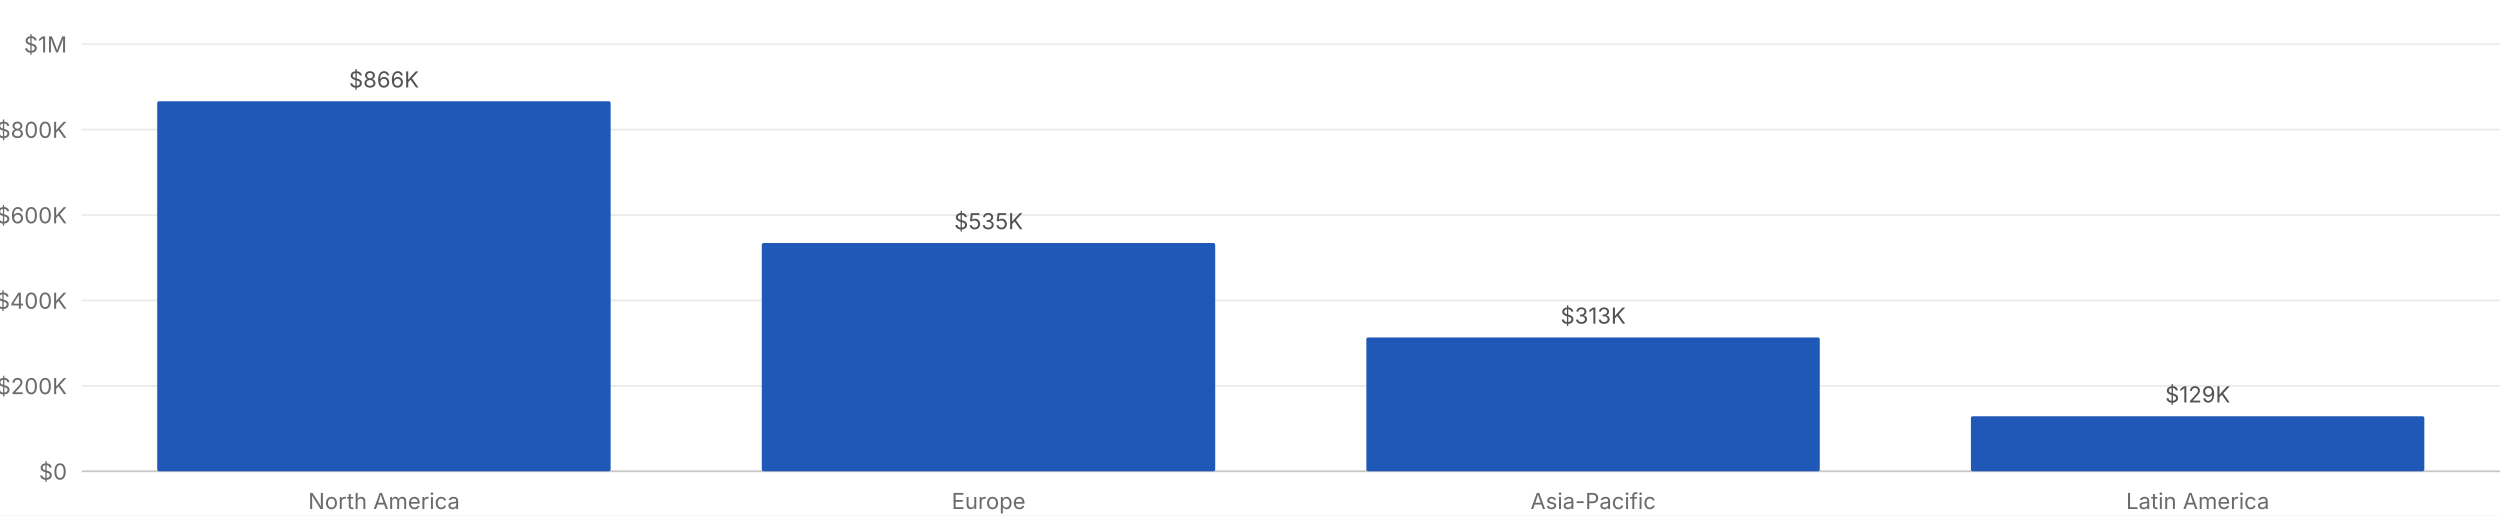
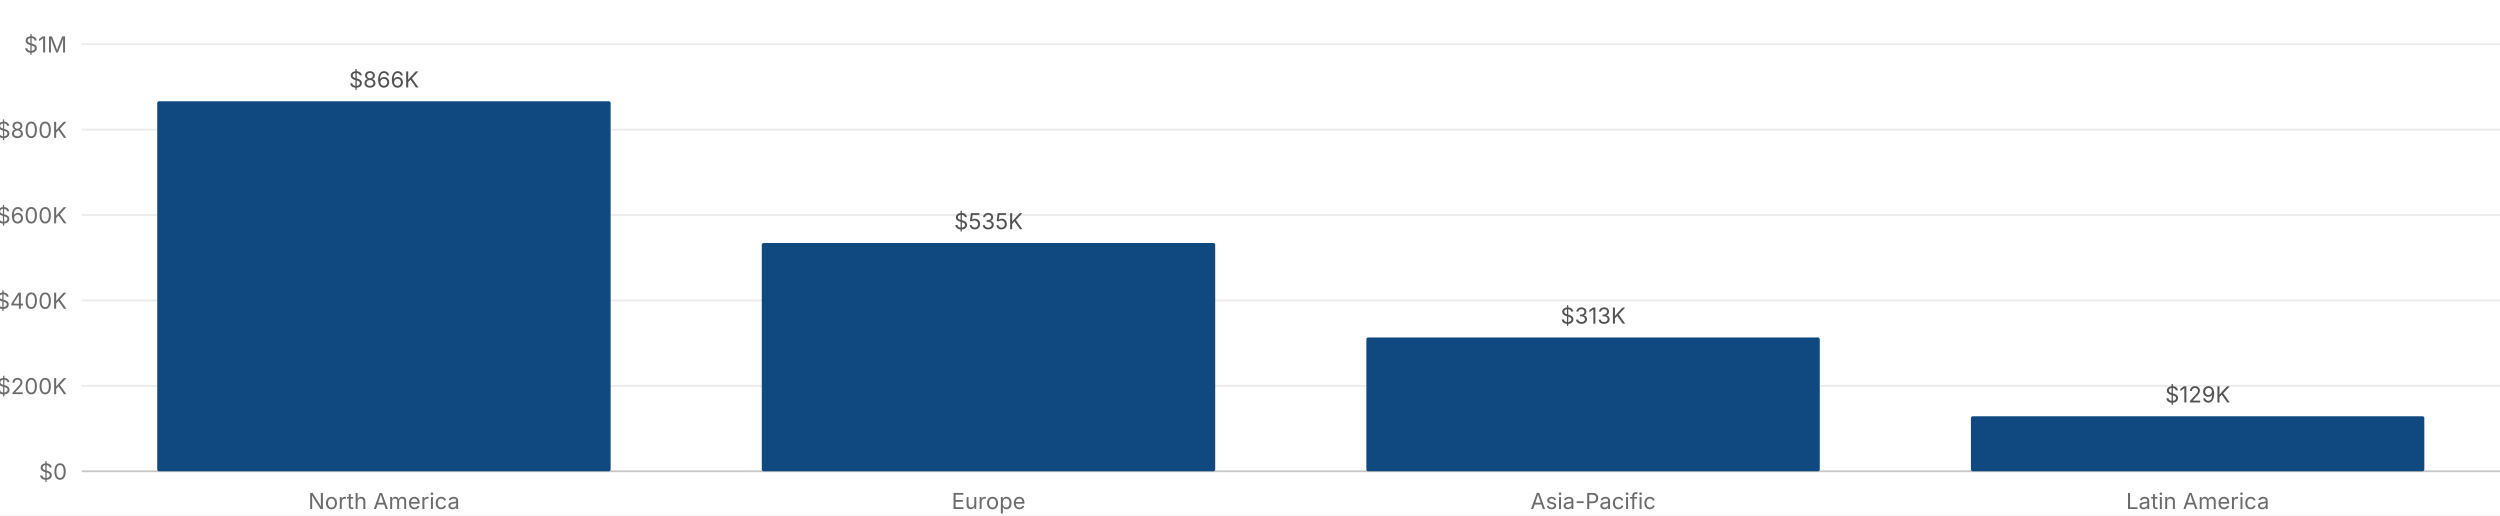
<svg xmlns="http://www.w3.org/2000/svg" font-family="IBM Plex Sans, system-ui, -apple-system, &quot;Segoe UI&quot;, sans-serif" width="1358" height="280" viewBox="0 0 1358 280" role="img" aria-label="North America brings in almost half of revenue" data-hm-kind="bar" data-hm-o="v" data-hm-band="44.4,1358,4" data-hm-plot="44.4,24,1358,256">
  <rect width="1358" height="280" fill="#ffffff" />
  <line x1="44.4" y1="256" x2="1358" y2="256" stroke="#c7c7c7" />
  <text x="36.4" y="260.5" font-size="12" text-anchor="end" fill="#6b6b6b">$0</text>
  <line x1="44.4" y1="209.6" x2="1358" y2="209.6" stroke="#ebebeb" />
  <text x="36.4" y="214.1" font-size="12" text-anchor="end" fill="#6b6b6b">$200K</text>
  <line x1="44.4" y1="163.2" x2="1358" y2="163.2" stroke="#ebebeb" />
  <text x="36.4" y="167.7" font-size="12" text-anchor="end" fill="#6b6b6b">$400K</text>
  <line x1="44.4" y1="116.8" x2="1358" y2="116.8" stroke="#ebebeb" />
  <text x="36.4" y="121.3" font-size="12" text-anchor="end" fill="#6b6b6b">$600K</text>
  <line x1="44.4" y1="70.4" x2="1358" y2="70.4" stroke="#ebebeb" />
  <text x="36.4" y="74.9" font-size="12" text-anchor="end" fill="#6b6b6b">$800K</text>
  <line x1="44.4" y1="24" x2="1358" y2="24" stroke="#ebebeb" />
  <text x="36.4" y="28.5" font-size="12" text-anchor="end" fill="#6b6b6b">$1M</text>
-   <rect x="85.4" y="55" width="246.3" height="201" rx="1" fill="#1f58b6" />
+   <rect x="85.4" y="55" width="246.3" height="201" rx="1" fill="#0f497f" />
  <text x="208.6" y="47.5" font-size="12" text-anchor="middle" fill="#525252">$866K</text>
-   <rect x="413.8" y="132" width="246.3" height="124" rx="1" fill="#1f58b6" />
+   <rect x="413.8" y="132" width="246.3" height="124" rx="1" fill="#0f497f" />
  <text x="537" y="124.5" font-size="12" text-anchor="middle" fill="#525252">$535K</text>
-   <rect x="742.2" y="183.3" width="246.3" height="72.7" rx="1" fill="#1f58b6" />
+   <rect x="742.2" y="183.3" width="246.3" height="72.7" rx="1" fill="#0f497f" />
  <text x="865.4" y="175.8" font-size="12" text-anchor="middle" fill="#525252">$313K</text>
-   <rect x="1070.6" y="226.1" width="246.3" height="29.9" rx="1" fill="#1f58b6" />
+   <rect x="1070.6" y="226.1" width="246.3" height="29.9" rx="1" fill="#0f497f" />
  <text x="1193.8" y="218.6" font-size="12" text-anchor="middle" fill="#525252">$129K</text>
  <text x="208.6" y="276.5" font-size="12" text-anchor="middle" fill="#6b6b6b">North America</text>
  <text x="537" y="276.5" font-size="12" text-anchor="middle" fill="#6b6b6b">Europe</text>
  <text x="865.4" y="276.5" font-size="12" text-anchor="middle" fill="#6b6b6b">Asia-Pacific</text>
  <text x="1193.8" y="276.5" font-size="12" text-anchor="middle" fill="#6b6b6b">Latin America</text>
</svg>
